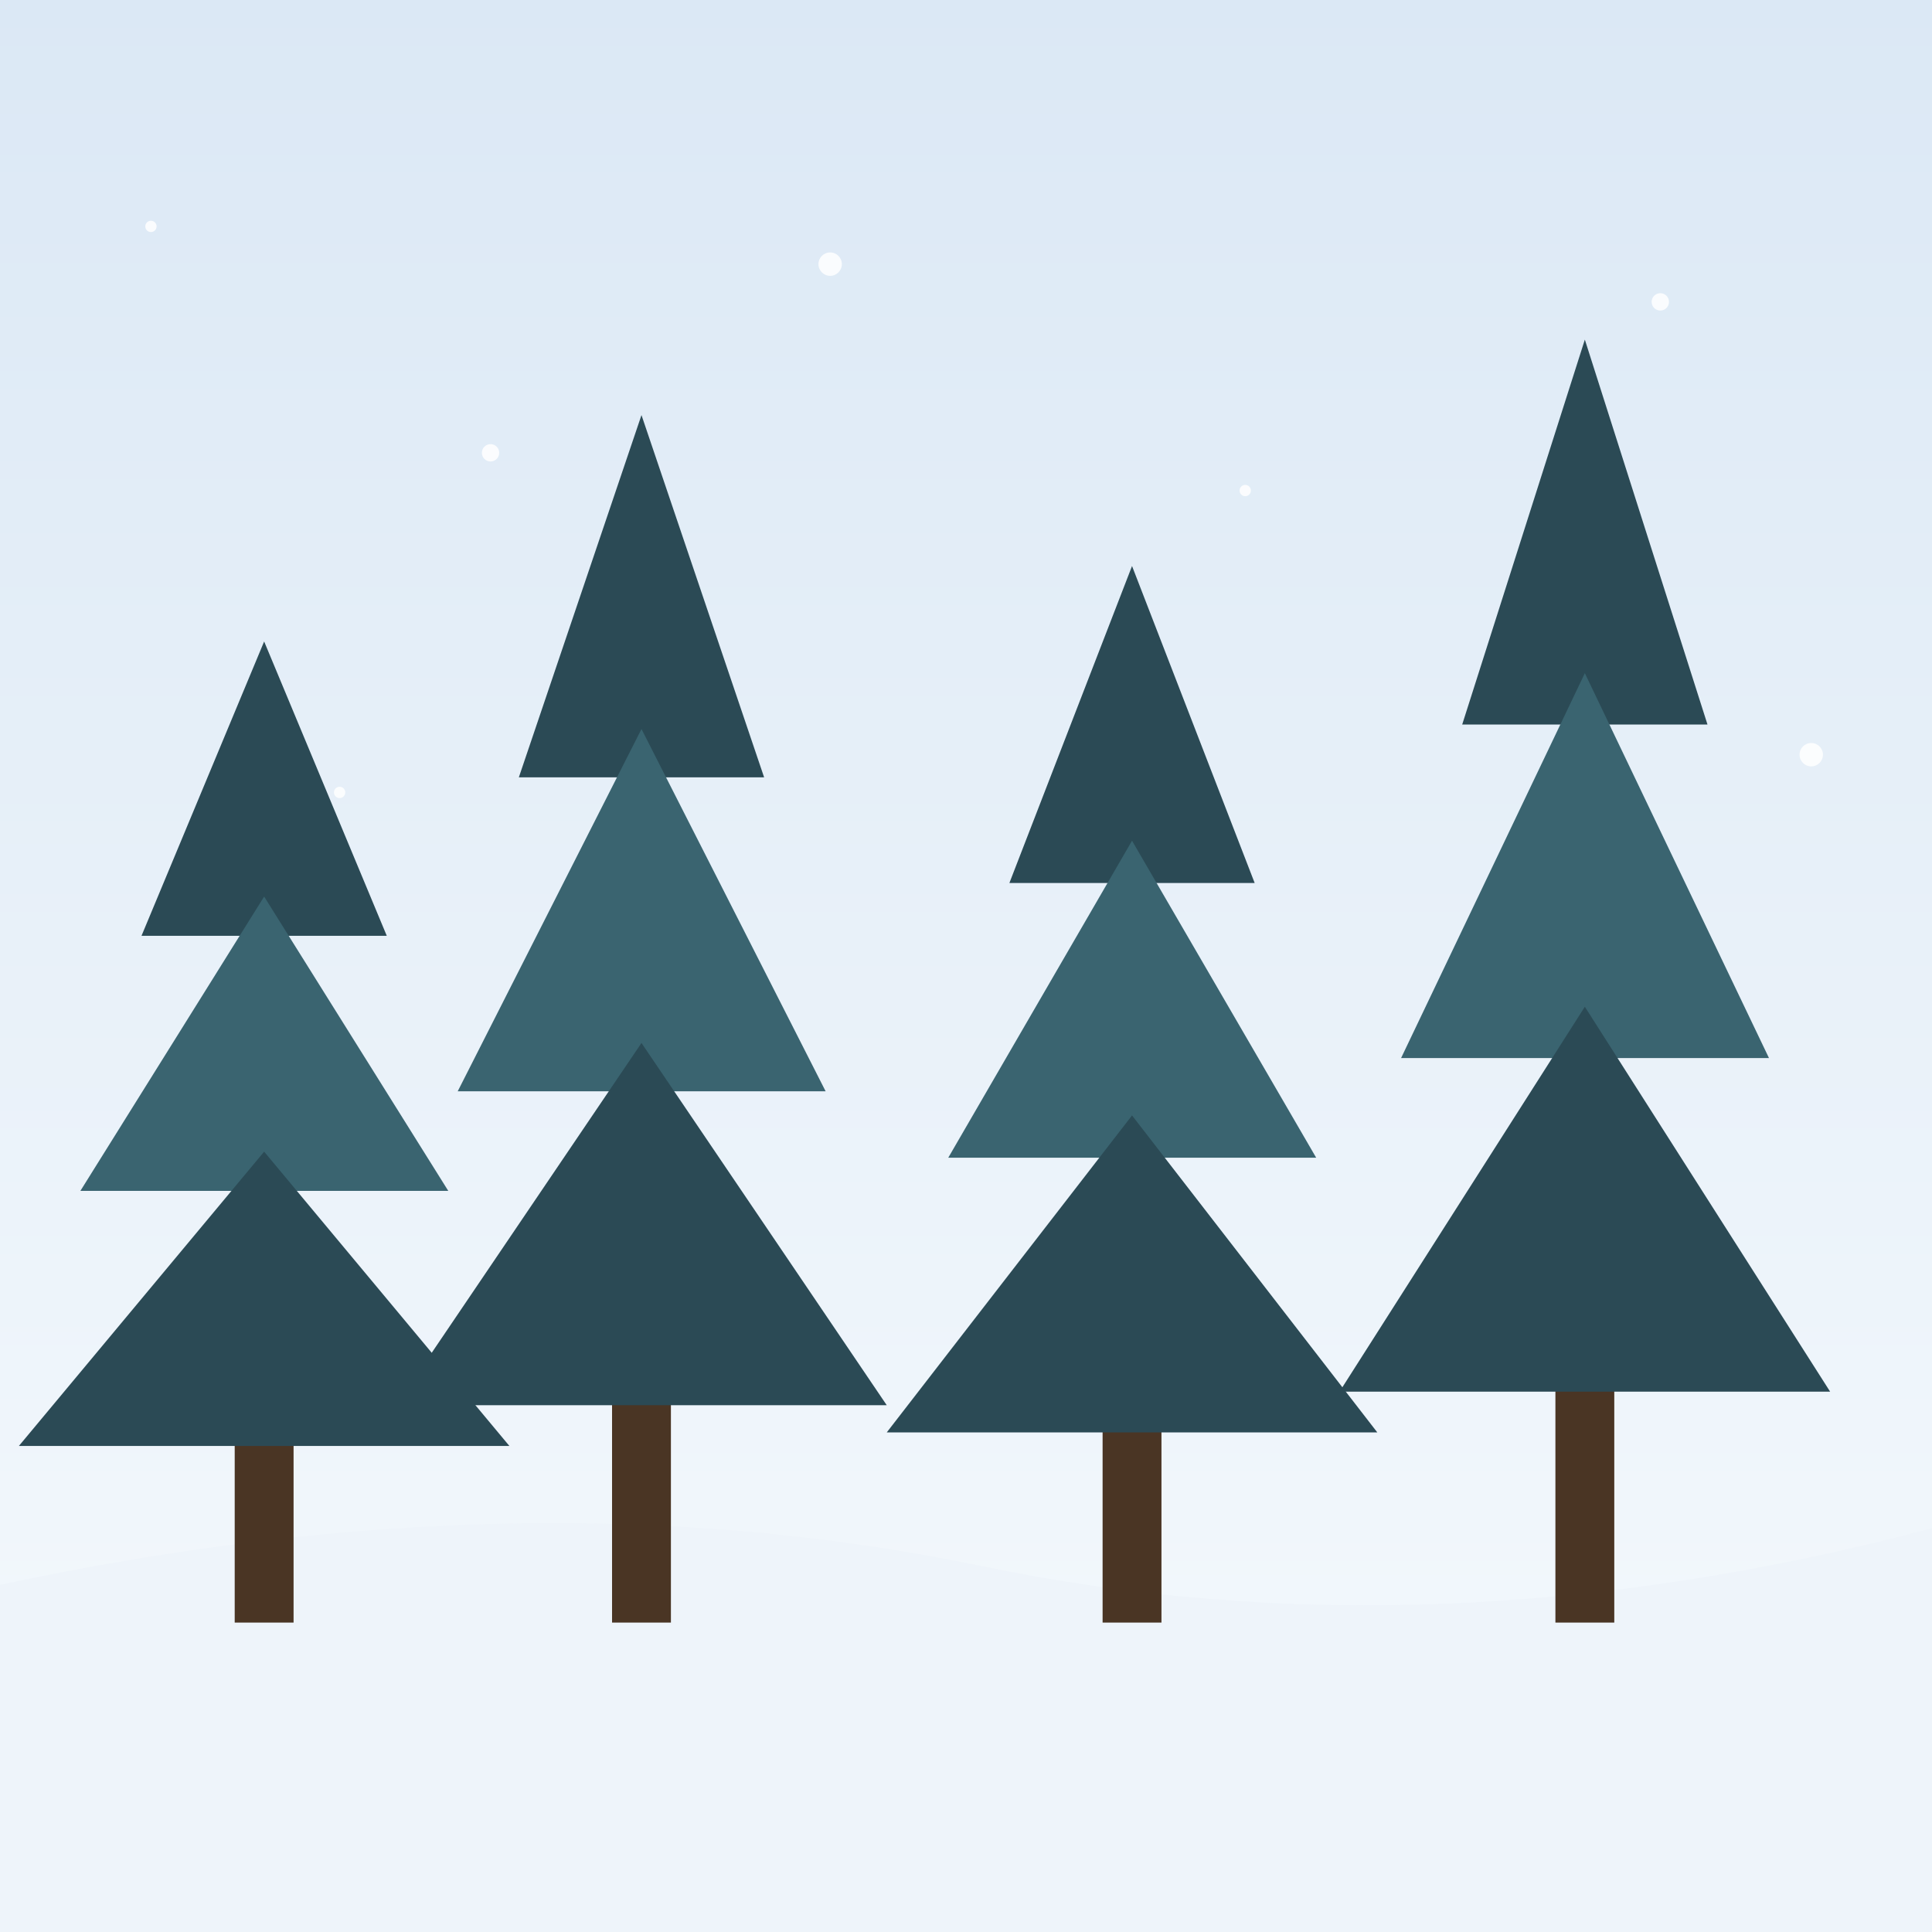
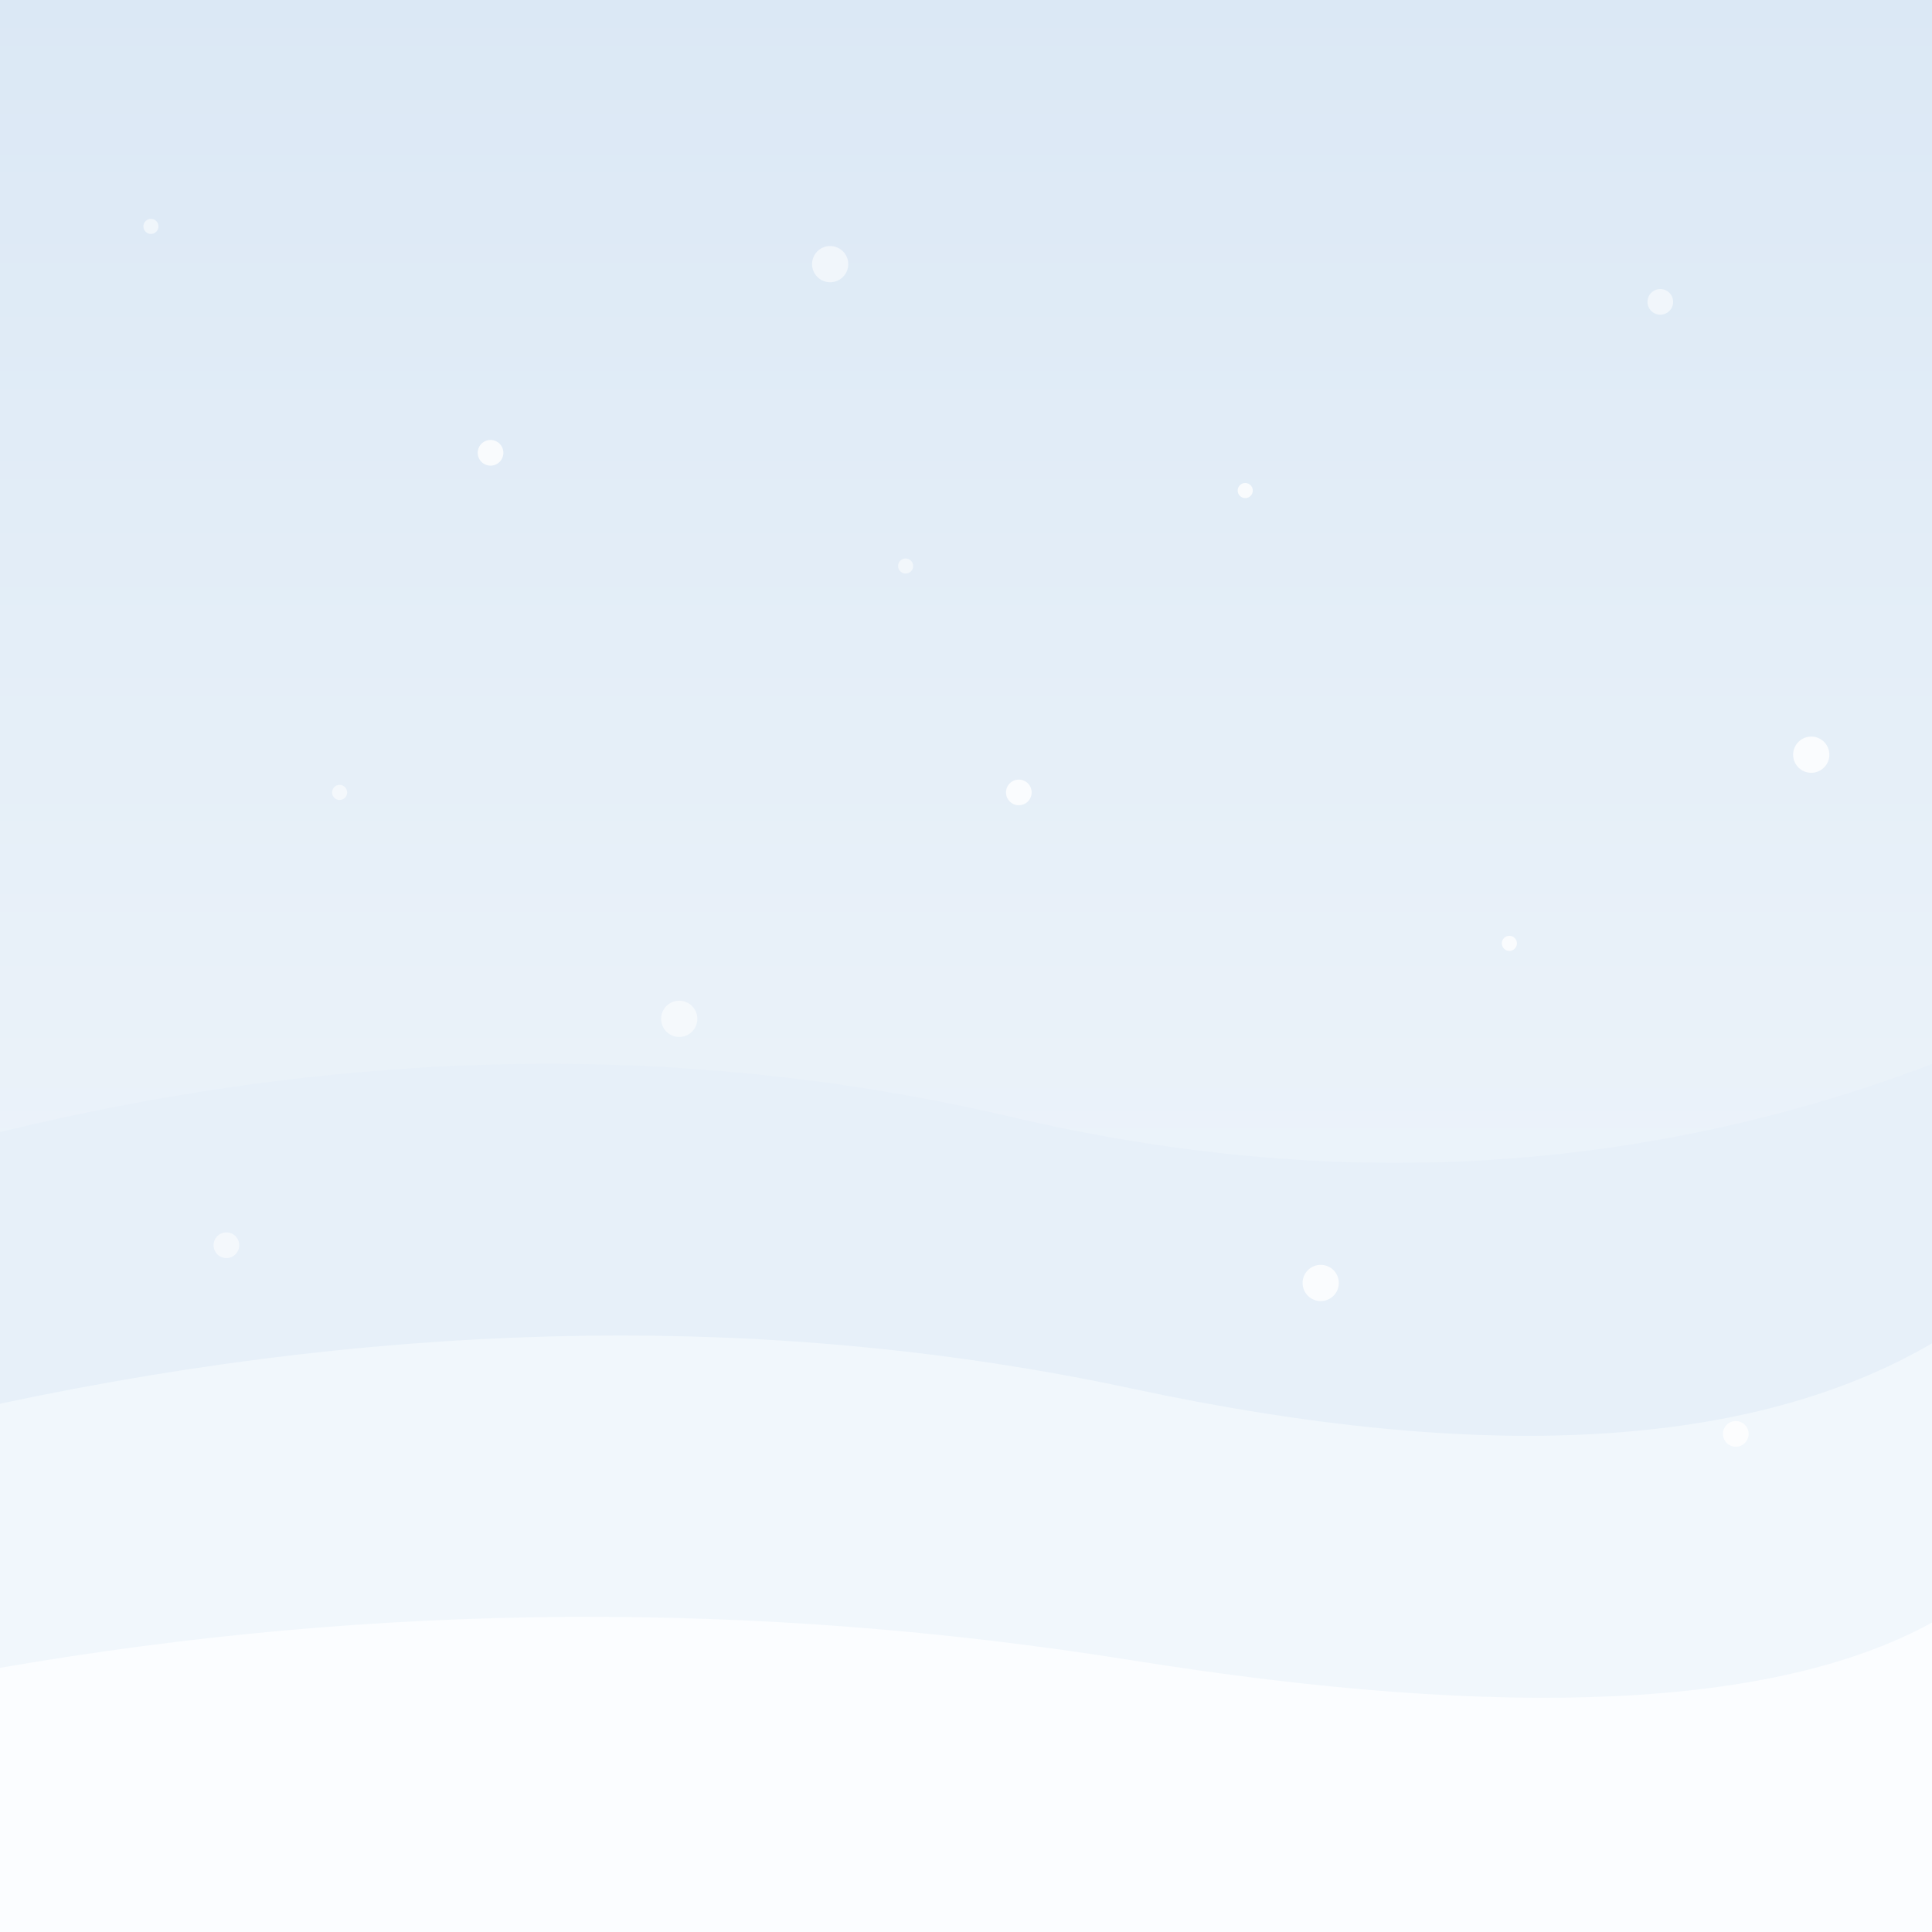
<svg xmlns="http://www.w3.org/2000/svg" viewBox="0 0 512 512" width="512" height="512">
  <defs>
    <linearGradient id="sky" x1="0" y1="0" x2="0" y2="1">
      <stop offset="0%" stop-color="#dbe8f5" />
      <stop offset="100%" stop-color="#f6fafd" />
    </linearGradient>
  </defs>
  <rect width="512" height="512" fill="url(#sky)" />
-   <path d="M0 420 Q140 390 260 415 T512 405 V512 H0 Z" fill="#eef4fa" />
-   <rect x="62.2" y="378.0" width="15.6" height="52.0" fill="#4a3524" />
-   <polygon points="70,170.0 37.5,248.0 102.5,248.0" fill="#2b4a55" />
-   <polygon points="70,237.6 21.3,315.6 118.8,315.6" fill="#3a6470" />
-   <polygon points="70,305.2 5.0,383.2 135.0,383.2" fill="#2b4a55" />
-   <rect x="162.2" y="366.0" width="15.6" height="64.0" fill="#4a3524" />
-   <polygon points="170,110.0 137.5,206.0 202.5,206.0" fill="#2b4a55" />
-   <polygon points="170,193.2 121.3,289.2 218.8,289.2" fill="#3a6470" />
-   <polygon points="170,276.4 105.0,372.4 235.0,372.4" fill="#2b4a55" />
-   <rect x="292.2" y="374.0" width="15.6" height="56.0" fill="#4a3524" />
-   <polygon points="300,150.0 267.5,234.0 332.5,234.0" fill="#2b4a55" />
-   <polygon points="300,222.8 251.3,306.8 348.8,306.8" fill="#3a6470" />
-   <polygon points="300,295.6 235.0,379.6 365.0,379.6" fill="#2b4a55" />
-   <rect x="412.2" y="362.0" width="15.6" height="68.0" fill="#4a3524" />
-   <polygon points="420,90.0 387.5,192.0 452.5,192.0" fill="#2b4a55" />
-   <polygon points="420,178.4 371.3,280.4 468.8,280.4" fill="#3a6470" />
-   <polygon points="420,266.8 355.0,368.8 485.0,368.8" fill="#2b4a55" />
-   <circle cx="40" cy="60" r="1.5" fill="#ffffff" fill-opacity="0.85" />
-   <circle cx="130" cy="120" r="2.3" fill="#ffffff" fill-opacity="0.85" />
-   <circle cx="220" cy="70" r="3.1" fill="#ffffff" fill-opacity="0.85" />
-   <circle cx="330" cy="130" r="1.5" fill="#ffffff" fill-opacity="0.85" />
-   <circle cx="440" cy="80" r="2.3" fill="#ffffff" fill-opacity="0.85" />
-   <circle cx="480" cy="200" r="3.1" fill="#ffffff" fill-opacity="0.85" />
-   <circle cx="90" cy="210" r="1.5" fill="#ffffff" fill-opacity="0.85" />
+   <path d="M0 300 Q140 266 268 296 T512 282 V512 H0 Z" fill="#e7f0f9" />
+   <path d="M0 372 Q160 338 300 368 T512 356 V512 H0 Z" fill="#f1f7fc" />
+   <path d="M0 442 Q150 416 300 440 T512 430 V512 H0 Z" fill="#fbfdff" />
+   <circle cx="40" cy="60" r="2" fill="#ffffff" fill-opacity="0.55" />
+   <circle cx="130" cy="120" r="3.4" fill="#ffffff" fill-opacity="0.8" />
+   <circle cx="220" cy="70" r="4.8" fill="#ffffff" fill-opacity="0.55" />
+   <circle cx="330" cy="130" r="2" fill="#ffffff" fill-opacity="0.8" />
+   <circle cx="440" cy="80" r="3.4" fill="#ffffff" fill-opacity="0.55" />
+   <circle cx="480" cy="200" r="4.8" fill="#ffffff" fill-opacity="0.8" />
+   <circle cx="90" cy="210" r="2" fill="#ffffff" fill-opacity="0.55" />
+   <circle cx="270" cy="210" r="3.4" fill="#ffffff" fill-opacity="0.8" />
+   <circle cx="180" cy="270" r="4.8" fill="#ffffff" fill-opacity="0.55" />
+   <circle cx="400" cy="250" r="2" fill="#ffffff" fill-opacity="0.8" />
+   <circle cx="60" cy="330" r="3.4" fill="#ffffff" fill-opacity="0.55" />
+   <circle cx="350" cy="340" r="4.8" fill="#ffffff" fill-opacity="0.8" />
+   <circle cx="240" cy="150" r="2" fill="#ffffff" fill-opacity="0.55" />
+   <circle cx="460" cy="380" r="3.4" fill="#ffffff" fill-opacity="0.8" />
</svg>
